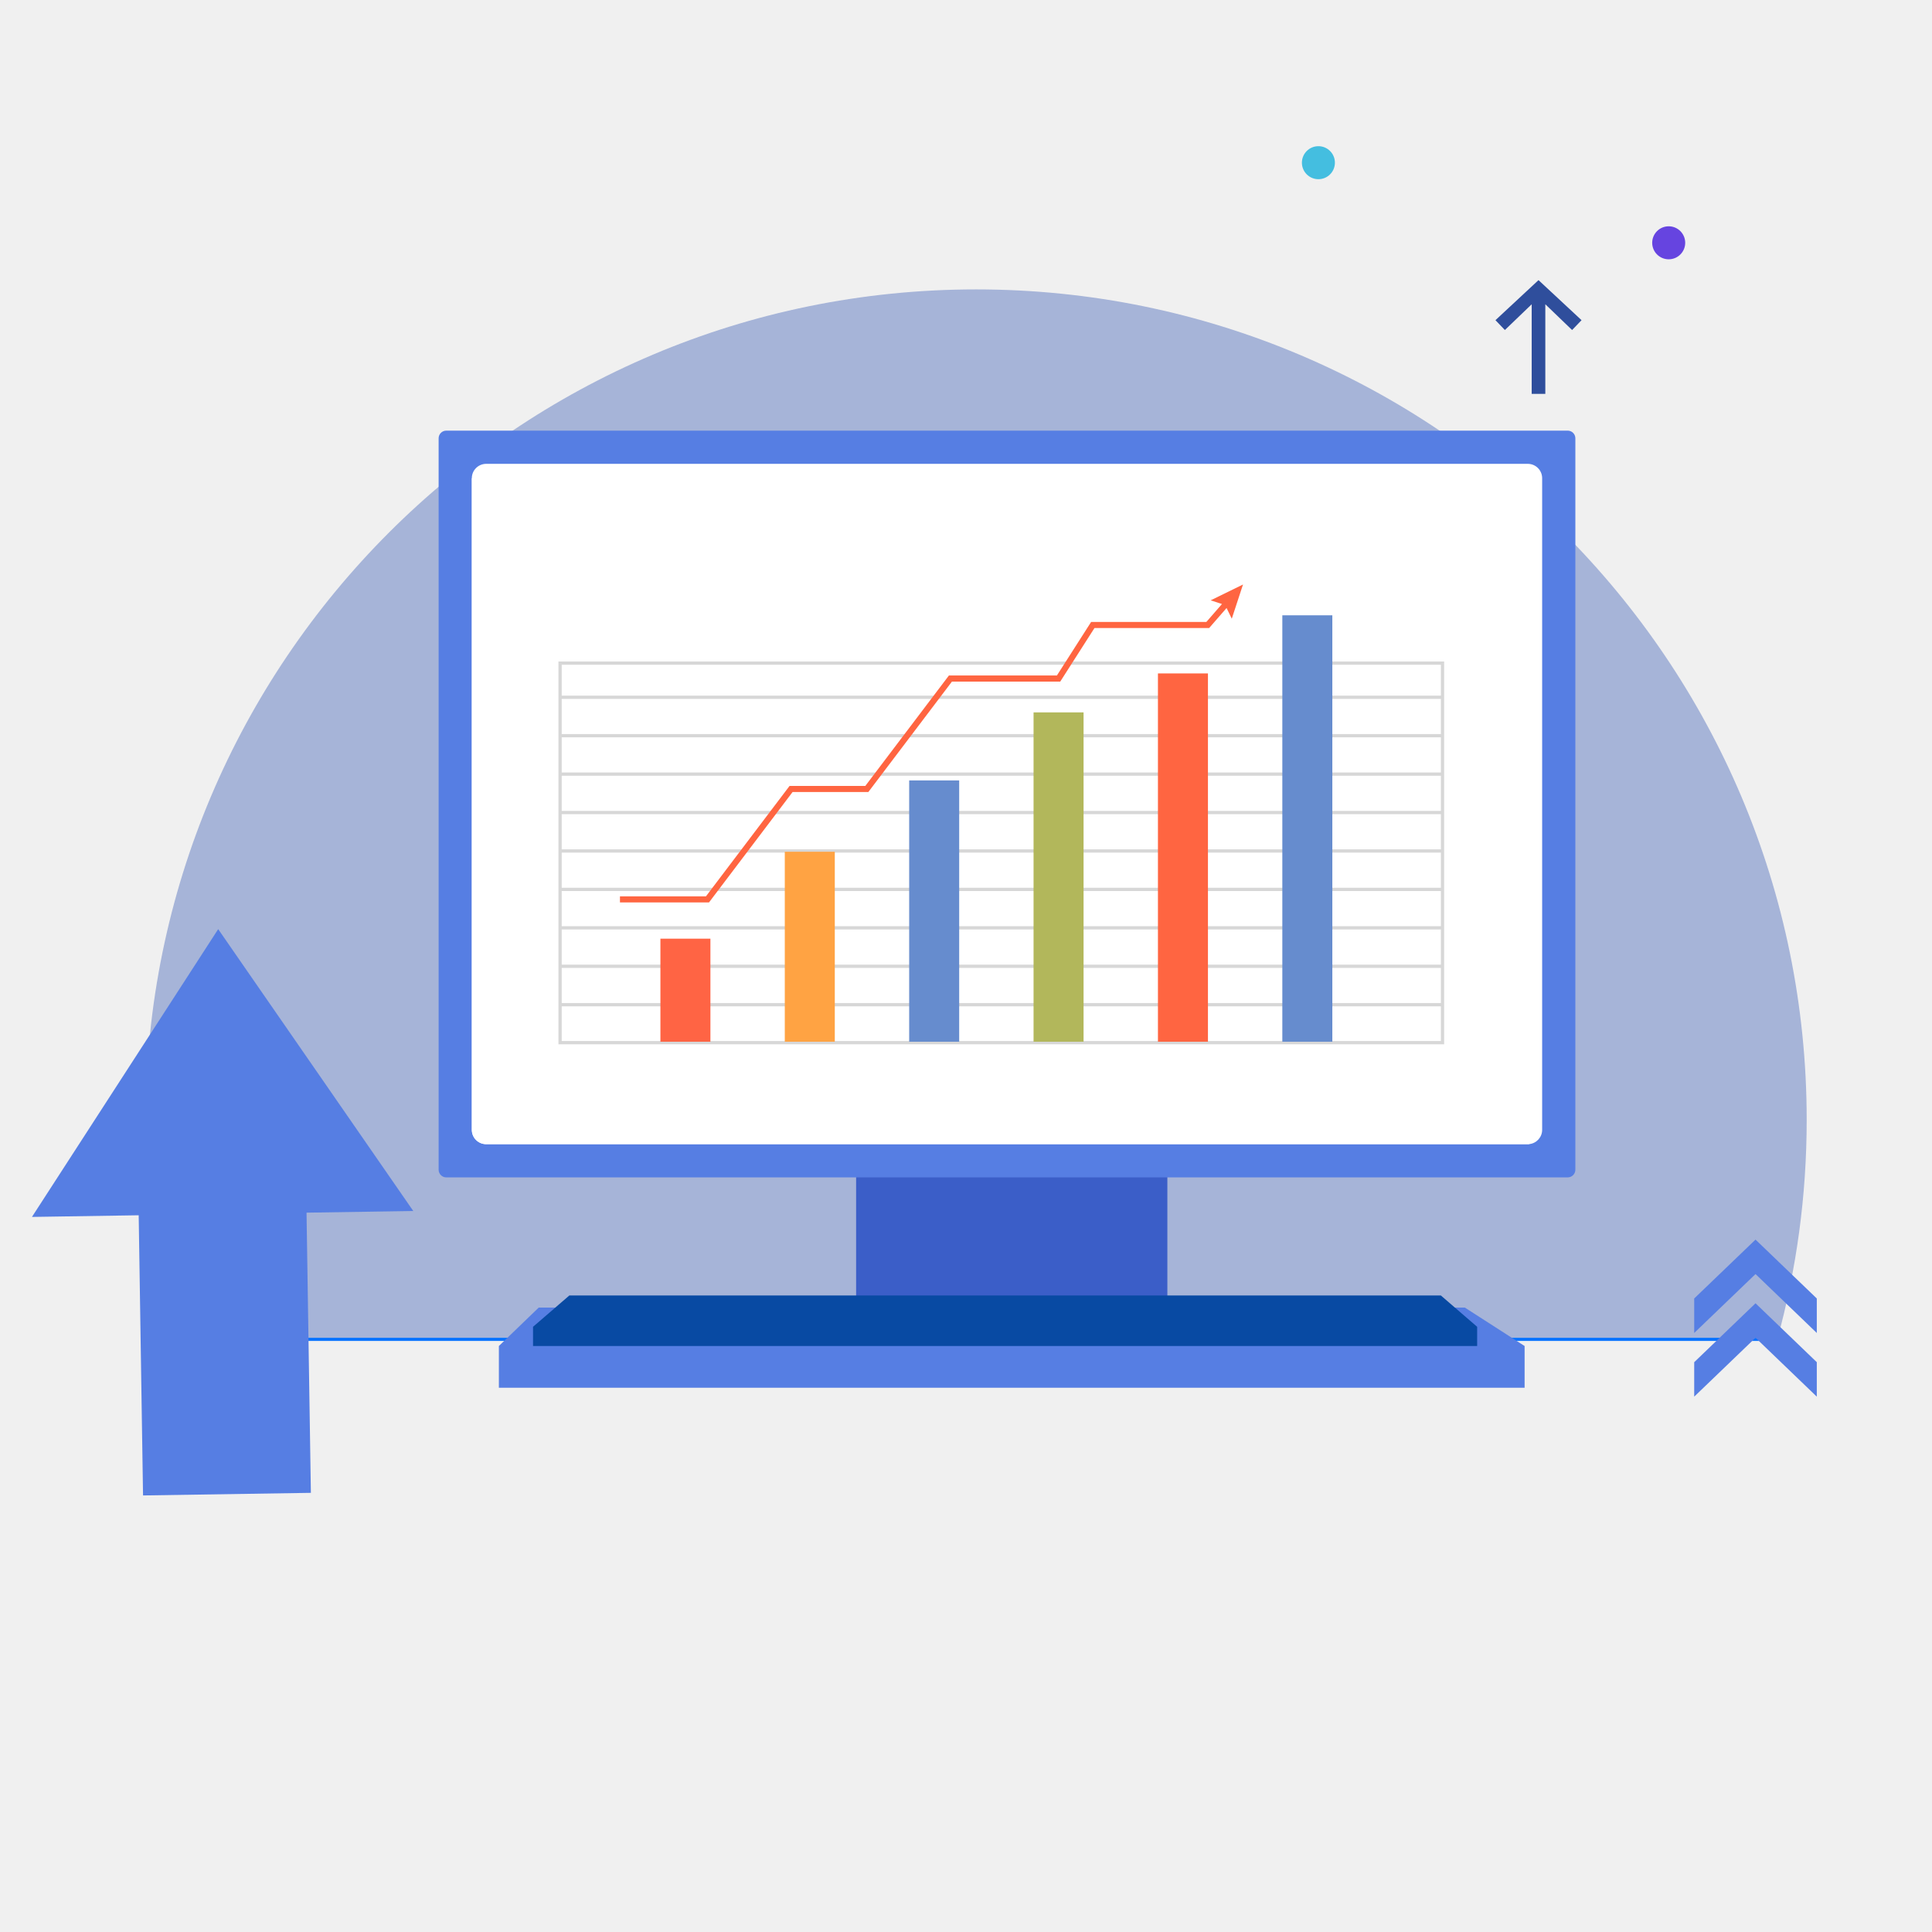
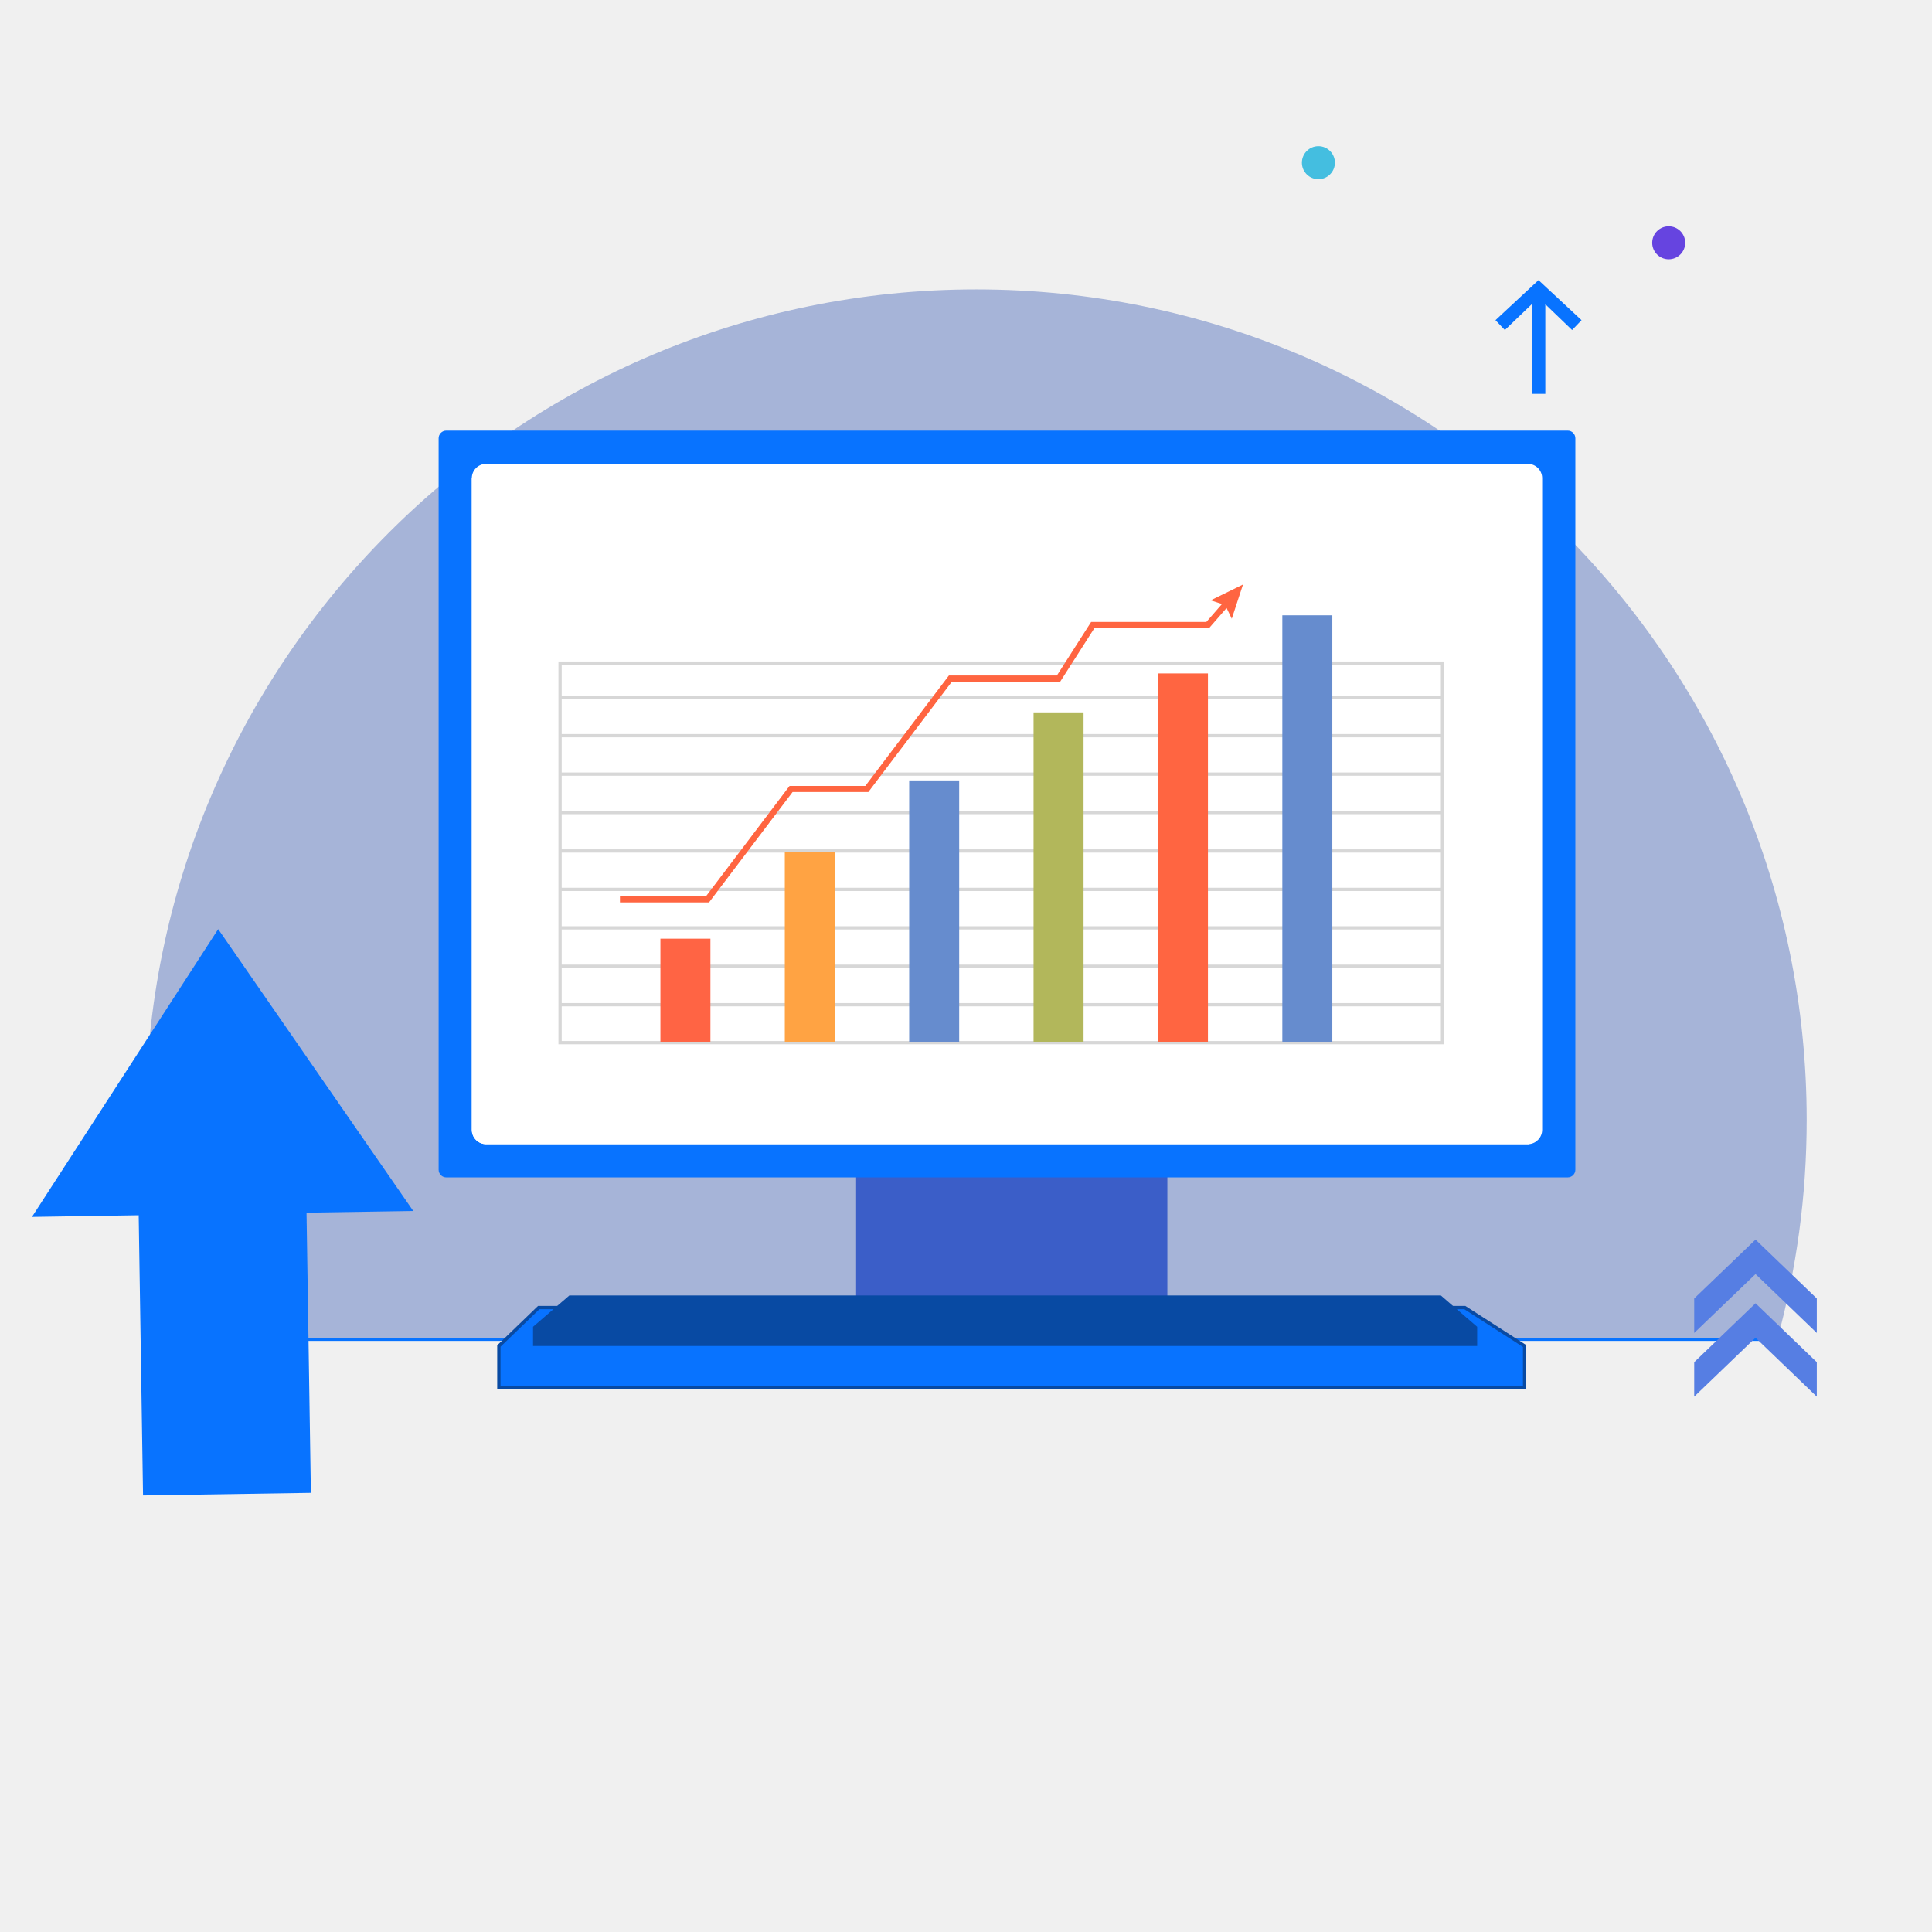
<svg xmlns="http://www.w3.org/2000/svg" viewBox="0 0 3710 3710">
  <defs>
    <style>
-       .cls-1 {
-         mix-blend-mode: multiply;
-       }
- 
      .cls-1, .cls-2, .cls-3, .cls-4, .cls-5, .cls-6, .cls-7, .cls-8, .cls-9, .cls-10, .cls-11, .cls-12, .cls-13 {
        stroke-width: 0px;
      }

-       .cls-1, .cls-8 {
+       .cls-1, .cls-14 {
+         fill: #0873ff;
+       }
+ 
+       .cls-2 {
+         mix-blend-mode: multiply;
+       }
+ 
+       .cls-2, .cls-8 {
        fill: #567ee3;
      }

-       .cls-14 {
-         stroke: #0873ff;
-         stroke-width: 6px;
-       }
- 
-       .cls-14, .cls-15 {
-         fill: none;
-         stroke-miterlimit: 10;
-       }
- 
-       .cls-2 {
+       .cls-3 {
        fill: #ff6444;
      }

-       .cls-16 {
+       .cls-15 {
        isolation: isolate;
      }

-       .cls-3 {
+       .cls-4 {
        fill: #3659b3;
        opacity: .4;
      }

-       .cls-4 {
+       .cls-5 {
        fill: #6644e0;
      }

-       .cls-5 {
+       .cls-6 {
        fill: #b2b75b;
-       }
- 
-       .cls-6 {
-         fill: #2f4e9c;
      }

      .cls-7 {
        fill: #fff;
      }

      .cls-9 {
        fill: #084aa3;
      }

      .cls-10 {
        fill: #ff6541;
      }

-       .cls-15 {
-         stroke: #d7d7d7;
-         stroke-width: 6.27px;
+       .cls-14 {
+         stroke: #084aa3;
+         stroke-width: 6.39px;
+       }
+ 
+       .cls-16 {
+         stroke: #0873ff;
+         stroke-width: 6px;
+       }
+ 
+       .cls-16, .cls-17 {
+         fill: none;
+         stroke-miterlimit: 10;
      }

      .cls-11 {
        fill: #ffa343;
      }

      .cls-12 {
        fill: #44bee0;
      }

+       .cls-17 {
+         stroke: #d7d7d7;
+         stroke-width: 6.27px;
+       }
+ 
      .cls-13 {
        fill: #668cce;
      }
    </style>
  </defs>
-   <g class="cls-16">
+   <g class="cls-15">
    <g id="Illustration">
-       <path class="cls-3" d="M3412.99,2571.96c36.68-134.23,56.37-275.48,56.37-421.34,0-880.83-714.05-1594.88-1594.88-1594.88S279.59,1269.78,279.59,2150.61c0,145.87,19.69,287.11,56.37,421.34h3077.03Z" />
-       <line class="cls-14" x1="335.44" y1="2571.96" x2="3417.75" y2="2571.96" />
-       <rect class="cls-1" x="1643.99" y="2235.45" width="597.68" height="258.73" />
-       <path class="cls-8" d="M1231.43,452.51h1404.56c8.12,0,14.71,6.59,14.71,14.71v2153.44c0,8.12-6.59,14.71-14.71,14.71h-1404.56c-8.12,0-14.71-6.59-14.71-14.71V467.22c0-8.12,6.59-14.71,14.71-14.71Z" transform="translate(3477.66 -389.77) rotate(90)" />
+       <path class="cls-4" d="M3412.99,2571.96c36.68-134.23,56.37-275.48,56.37-421.34,0-880.83-714.05-1594.88-1594.88-1594.88S279.59,1269.78,279.59,2150.61c0,145.87,19.69,287.11,56.37,421.34h3077.03Z" />
+       <line class="cls-16" x1="335.44" y1="2571.96" x2="3417.75" y2="2571.96" />
+       <rect class="cls-2" x="1643.99" y="2235.45" width="597.68" height="258.73" />
+       <path class="cls-1" d="M1231.43,452.51h1404.56c8.12,0,14.71,6.59,14.71,14.71v2153.44c0,8.12-6.59,14.71-14.71,14.71h-1404.56c-8.12,0-14.71-6.59-14.71-14.71V467.22c0-8.12,6.59-14.71,14.71-14.71Z" transform="translate(3477.66 -389.77) rotate(90)" />
      <path class="cls-7" d="M2961.38,918.28v1251.3c0,14.1-10.59,25.75-24.29,27.39-1.05.12-2.17.18-3.28.18H933.66c-15.28,0-27.62-12.35-27.62-27.57V918.28c0-15.22,12.35-27.57,27.62-27.57h2000.15c15.22,0,27.57,12.35,27.57,27.57Z" />
      <path class="cls-7" d="M2937.09,2196.97c-1.05.12-2.17.18-3.28.18H933.66c-15.28,0-27.62-12.35-27.62-27.57V918.28l2031.05,1278.69Z" />
      <rect class="cls-7" x="991.69" y="1102.08" width="1884.05" height="1002.15" rx="2" ry="2" />
      <rect class="cls-7" x="2024.82" y="947.2" width="827.23" height="96.57" rx="7.57" ry="7.57" />
      <g>
-         <rect class="cls-15" x="1075.51" y="1273.36" width="1694.55" height="728.84" />
-         <line class="cls-15" x1="1075.51" y1="1338.95" x2="2770.06" y2="1338.95" />
-         <line class="cls-15" x1="1075.51" y1="1412.75" x2="2770.06" y2="1412.75" />
-         <line class="cls-15" x1="1075.51" y1="1486.54" x2="2770.06" y2="1486.54" />
-         <line class="cls-15" x1="1075.51" y1="1560.34" x2="2770.06" y2="1560.34" />
-         <line class="cls-15" x1="1075.51" y1="1634.13" x2="2770.06" y2="1634.13" />
-         <line class="cls-15" x1="1075.51" y1="1707.93" x2="2770.06" y2="1707.93" />
-         <line class="cls-15" x1="1075.51" y1="1781.72" x2="2770.06" y2="1781.72" />
-         <line class="cls-15" x1="1075.51" y1="1855.52" x2="2770.06" y2="1855.52" />
-         <line class="cls-15" x1="1075.51" y1="1929.31" x2="2770.06" y2="1929.31" />
+         <rect class="cls-17" x="1075.51" y="1273.36" width="1694.55" height="728.84" />
+         <line class="cls-17" x1="1075.51" y1="1338.95" x2="2770.06" y2="1338.95" />
+         <line class="cls-17" x1="1075.51" y1="1412.75" x2="2770.06" y2="1412.75" />
+         <line class="cls-17" x1="1075.51" y1="1486.54" x2="2770.06" y2="1486.54" />
+         <line class="cls-17" x1="1075.51" y1="1560.34" x2="2770.06" y2="1560.34" />
+         <line class="cls-17" x1="1075.51" y1="1634.13" x2="2770.06" y2="1634.13" />
+         <line class="cls-17" x1="1075.51" y1="1707.93" x2="2770.06" y2="1707.93" />
+         <line class="cls-17" x1="1075.51" y1="1781.72" x2="2770.06" y2="1781.72" />
+         <line class="cls-17" x1="1075.51" y1="1855.52" x2="2770.06" y2="1855.52" />
+         <line class="cls-17" x1="1075.51" y1="1929.31" x2="2770.06" y2="1929.31" />
      </g>
-       <polygon class="cls-8" points="2812.89 2510.93 1034.52 2510.93 957.99 2584.72 957.99 2664.89 2927.68 2664.89 2927.68 2584.72 2812.89 2510.93" />
+       <polygon class="cls-14" points="2812.89 2510.93 1034.52 2510.93 957.99 2584.72 957.99 2664.89 2927.68 2664.89 2927.68 2584.72 2812.89 2510.93" />
      <polygon class="cls-9" points="2766.88 2487.7 1958.32 2487.7 1901.84 2487.7 1093.28 2487.7 1023.59 2547.83 1023.59 2584.72 1901.84 2584.72 1958.32 2584.72 2836.57 2584.72 2836.57 2547.83 2766.88 2487.7" />
      <g>
        <rect class="cls-13" x="2462.44" y="1181.56" width="96.02" height="818.86" transform="translate(5020.91 3181.98) rotate(180)" />
        <rect class="cls-10" x="2223.59" y="1293.18" width="96.02" height="707.24" transform="translate(4543.2 3293.6) rotate(180)" />
-         <rect class="cls-5" x="1984.74" y="1367.98" width="96.02" height="632.44" transform="translate(4065.5 3368.4) rotate(180)" />
+         <rect class="cls-6" x="1984.74" y="1367.98" width="96.02" height="632.44" transform="translate(4065.5 3368.4) rotate(180)" />
        <rect class="cls-13" x="1745.89" y="1498.63" width="96.02" height="501.79" transform="translate(3587.8 3499.05) rotate(180)" />
        <rect class="cls-11" x="1507.04" y="1635.62" width="96.02" height="364.8" transform="translate(3110.09 3636.04) rotate(180)" />
-         <rect class="cls-2" x="1268.19" y="1802.53" width="96.02" height="197.89" transform="translate(2632.39 3802.95) rotate(180)" />
+         <rect class="cls-3" x="1268.19" y="1802.53" width="96.02" height="197.89" transform="translate(2632.39 3802.95) rotate(180)" />
        <polygon class="cls-10" points="2386.94 1122.41 2324.84 1152.8 2346.55 1159.88 2316.55 1194.32 2095.28 1194.32 2029.54 1297.16 1822.18 1297.16 1661.65 1509.21 1516.17 1509.21 1355.63 1721.25 1190.49 1721.25 1190.49 1732.96 1361.45 1732.96 1521.98 1520.91 1667.46 1520.91 1828 1308.86 2035.96 1308.86 2101.7 1206.02 2321.88 1206.02 2355.38 1167.56 2365.37 1188.1 2386.94 1122.41" />
      </g>
-       <path class="cls-8" d="M418.99,1784.21L61.35,2336.85l204.98-3.18,8.35,538.02,322.3-5-8.35-538.03,204.98-3.18-374.62-541.27Z" />
-       <circle class="cls-4" cx="3204.39" cy="466.24" r="31.69" />
+       <path class="cls-1" d="M418.99,1784.21L61.35,2336.85l204.98-3.18,8.35,538.02,322.3-5-8.35-538.03,204.98-3.18-374.62-541.27Z" />
+       <circle class="cls-5" cx="3204.39" cy="466.24" r="31.69" />
      <circle class="cls-12" cx="2531.72" cy="312.41" r="31.69" />
-       <path class="cls-6" d="M2871.73,614.84l18.07,18.9,51.5-49.46v172.11h26.16v-172.11l51.42,49.46,18.15-18.91-82.66-76.91-82.66,76.91Z" />
+       <path class="cls-1" d="M2871.73,614.84l18.07,18.9,51.5-49.46v172.11h26.16v-172.11l51.42,49.46,18.15-18.91-82.66-76.91-82.66,76.91Z" />
      <g>
        <path class="cls-8" d="M3253.36,2615.81v66.17l117.75-113.13,117.67,113.13v-66.17l-117.67-113.13-117.75,113.13Z" />
        <path class="cls-8" d="M3253.36,2493.45v66.25l117.75-113.13,117.67,113.14v-66.25l-117.67-113.07-117.75,113.06Z" />
      </g>
    </g>
  </g>
</svg>
